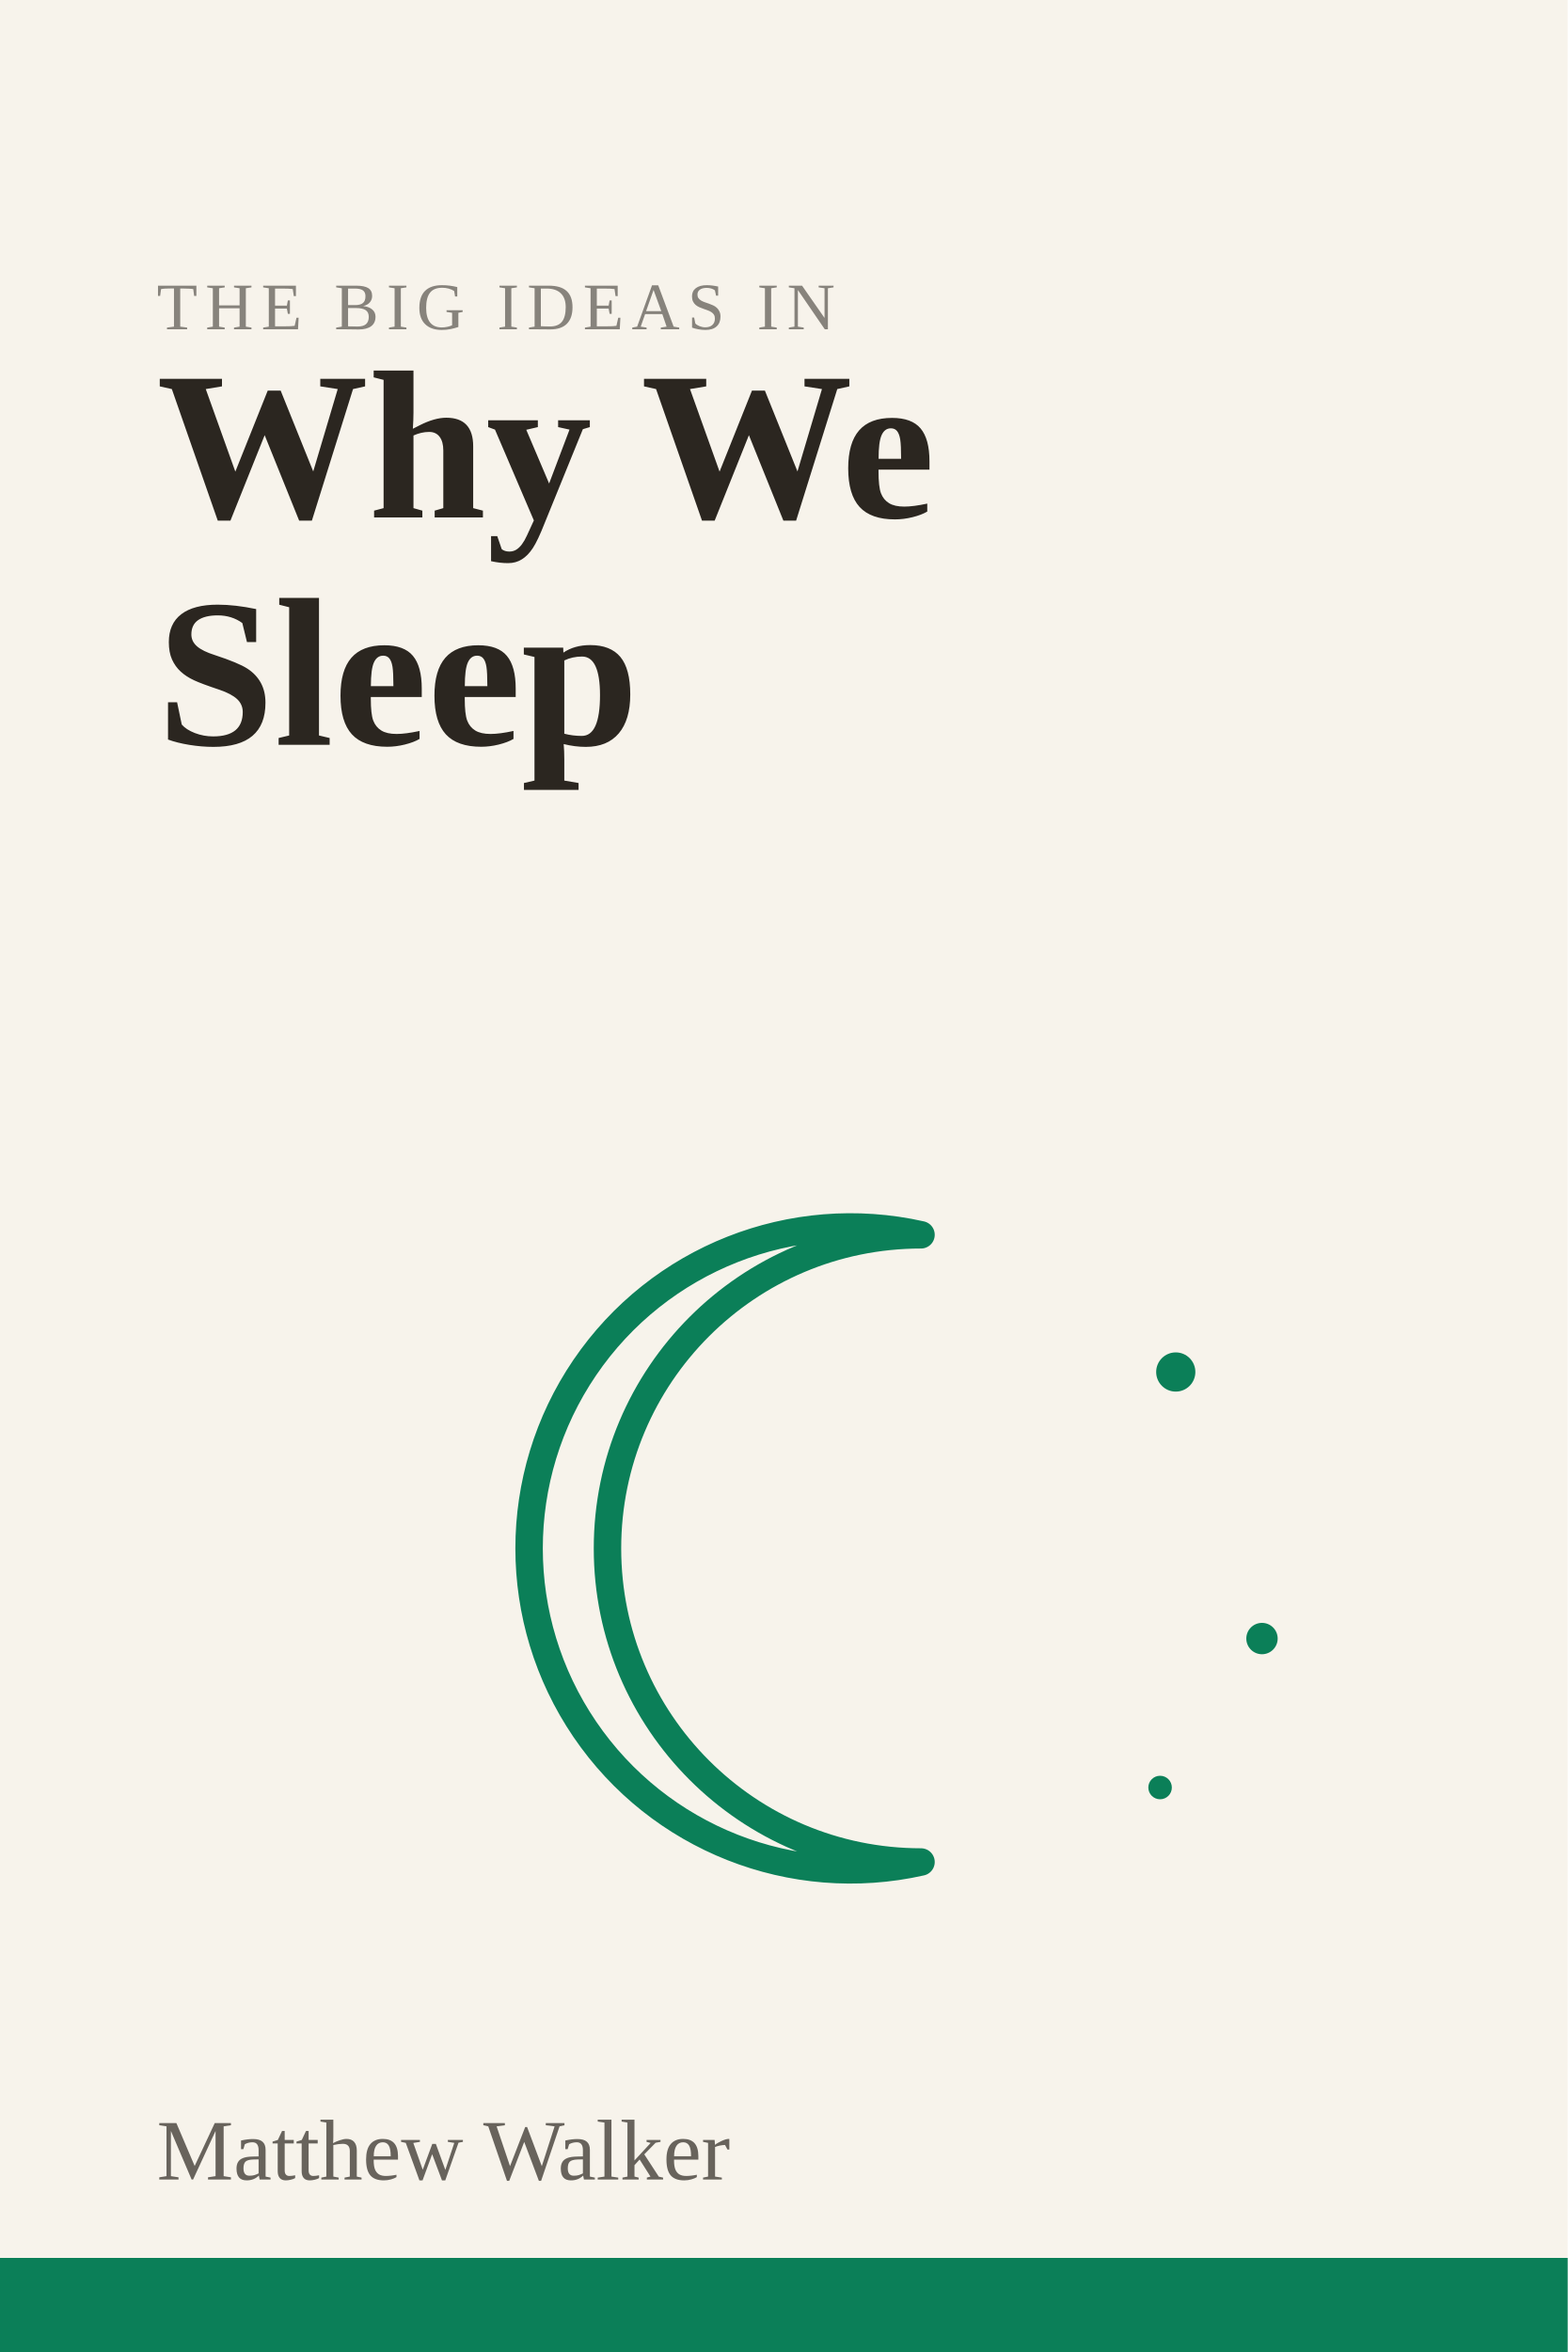
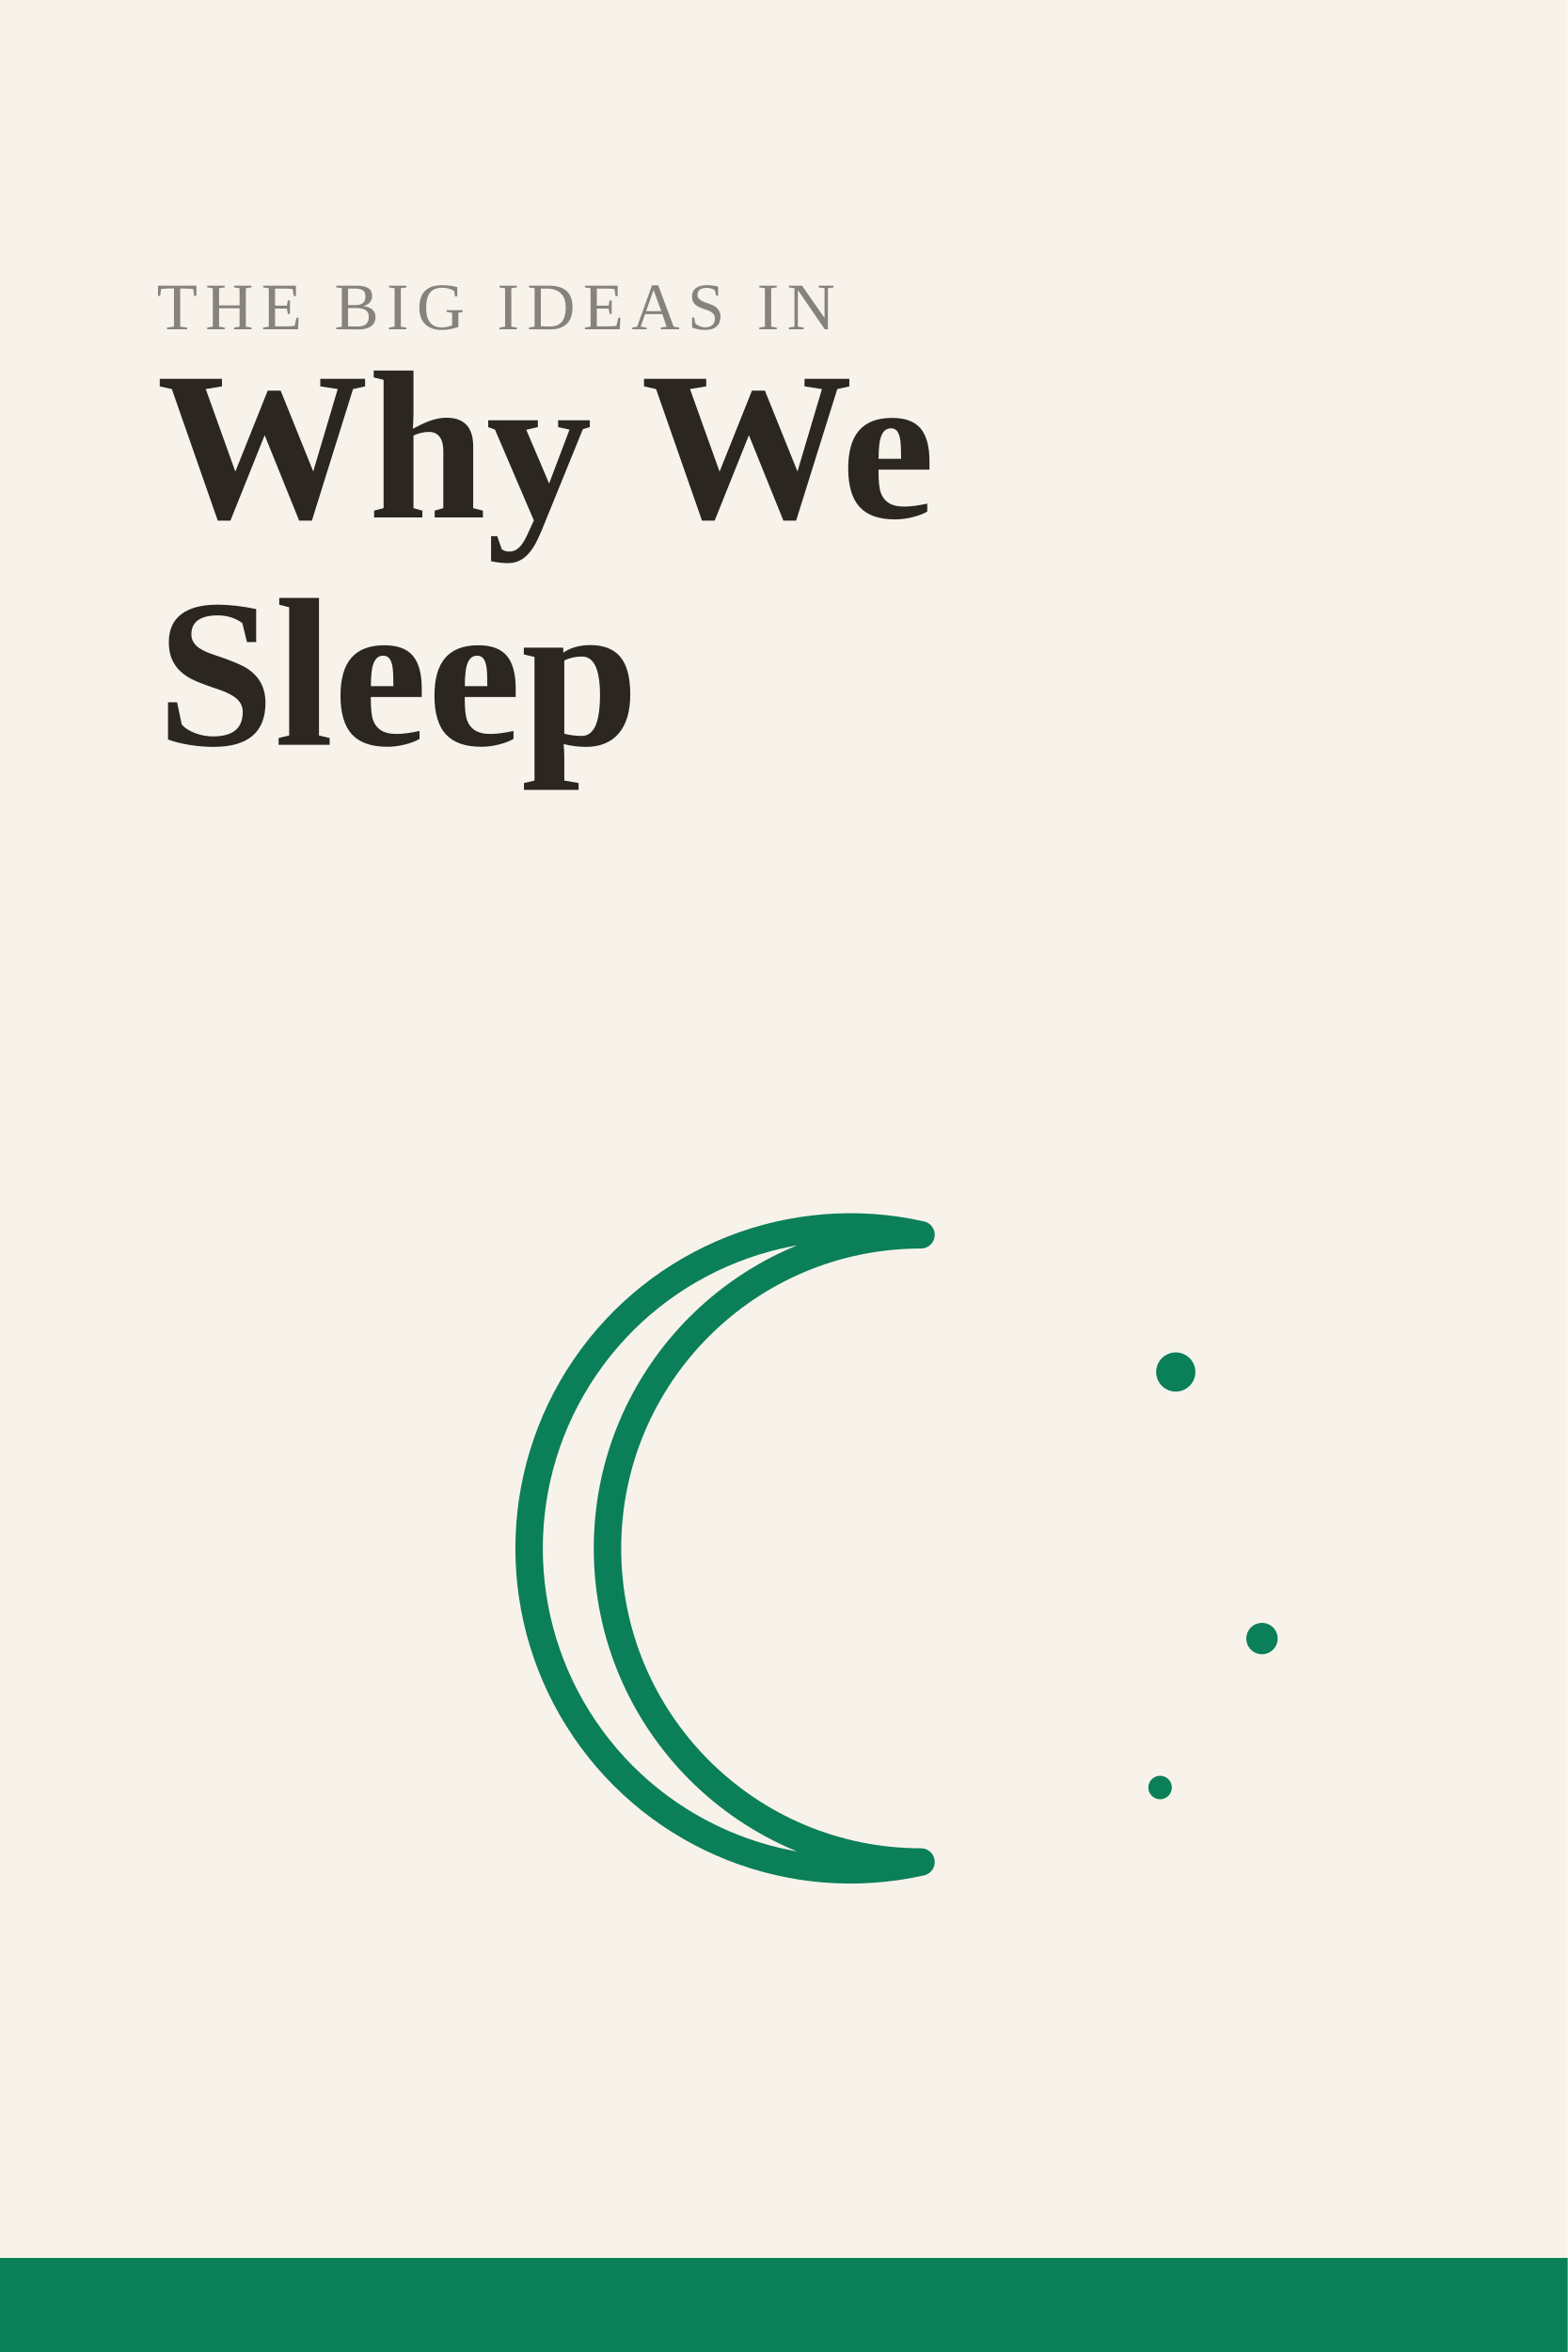
<svg xmlns="http://www.w3.org/2000/svg" viewBox="0 0 400 600" width="400" height="600">
  <rect width="400" height="600" fill="#F7F3EB" />
  <text x="40" y="84" font-family="Georgia, 'Times New Roman', serif" font-size="17" letter-spacing="2" fill="#2B2620" opacity="0.55">THE BIG IDEAS IN</text>
  <text x="40" y="132" font-family="Georgia, 'Times New Roman', serif" font-size="54" font-weight="600" fill="#2B2620">Why We</text>
  <text x="40" y="190" font-family="Georgia, 'Times New Roman', serif" font-size="54" font-weight="600" fill="#2B2620">Sleep</text>
  <g fill="none" stroke="#0B7F58" stroke-width="7" stroke-linecap="round" stroke-linejoin="round">
    <path d="M235,315 A82,82 0 1 0 235,475 A60,60 0 1 1 235,315 Z" />
  </g>
  <circle cx="300" cy="350" r="5" fill="#0B7F58" />
  <circle cx="322" cy="418" r="4" fill="#0B7F58" />
  <circle cx="296" cy="456" r="3" fill="#0B7F58" />
-   <text x="40" y="556" font-family="Georgia, 'Times New Roman', serif" font-size="22" fill="#2B2620" opacity="0.7">Matthew Walker</text>
  <rect x="0" y="576" width="400" height="24" fill="#0B7F58" />
</svg>
